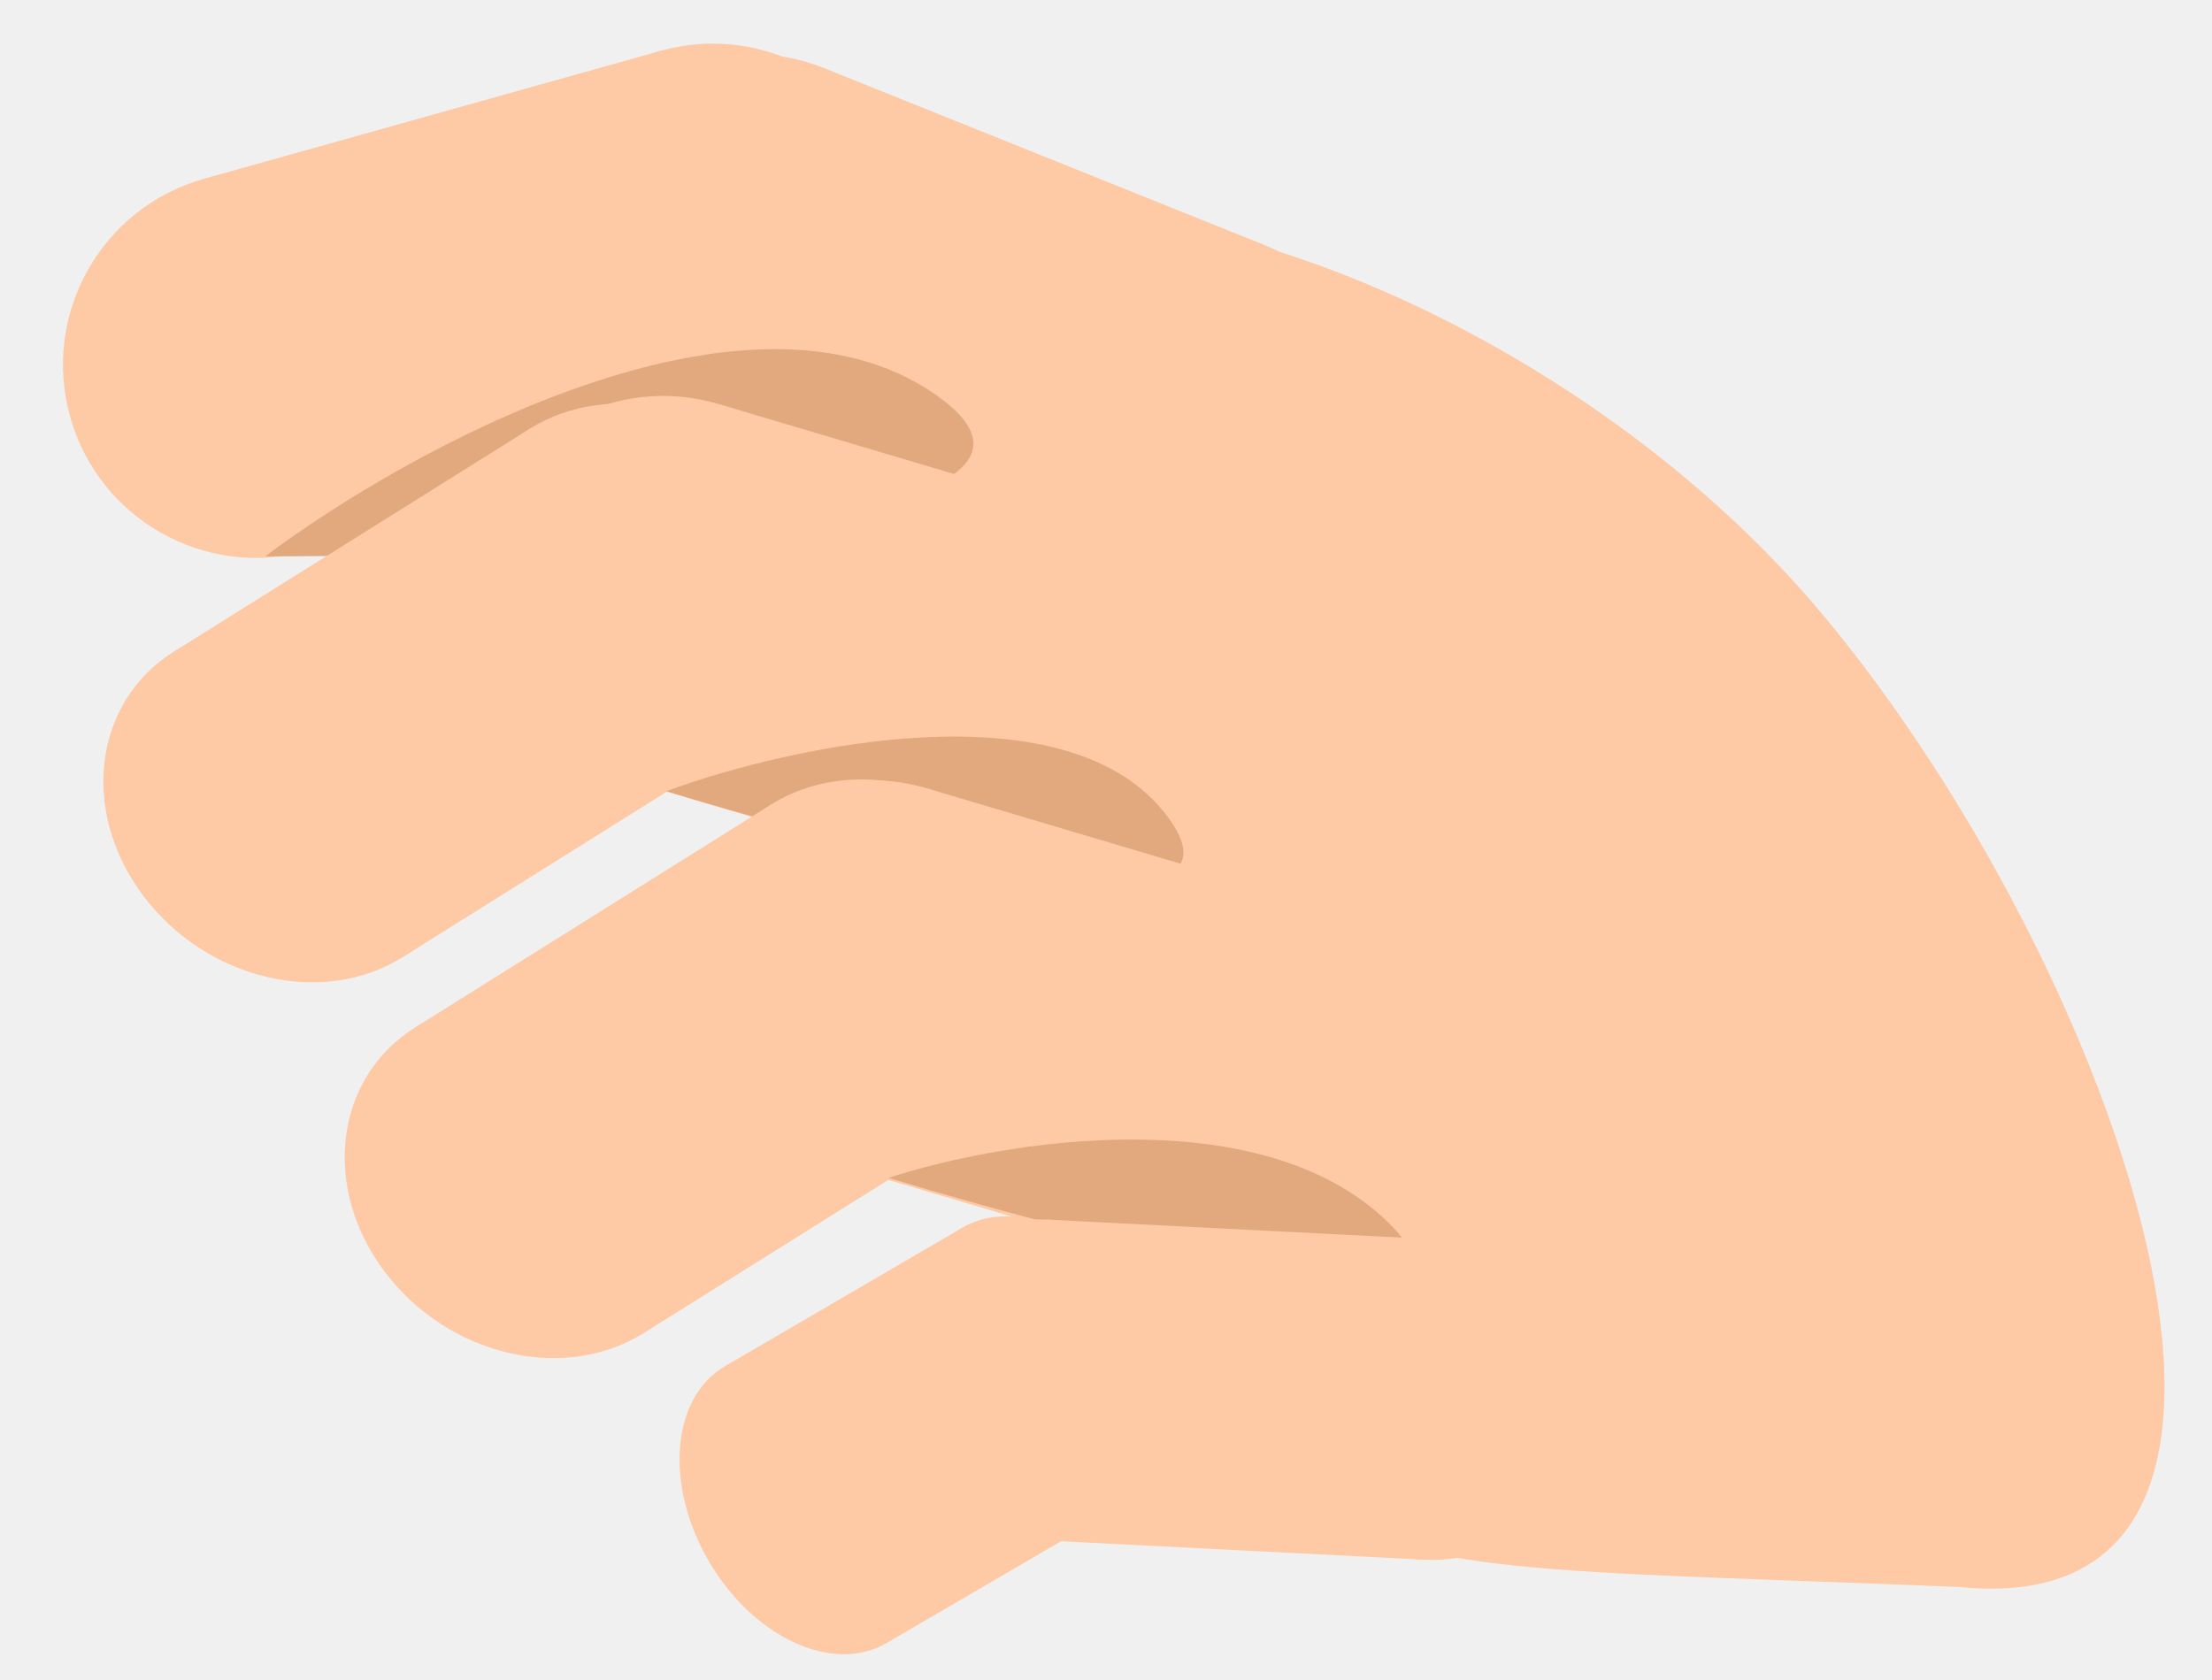
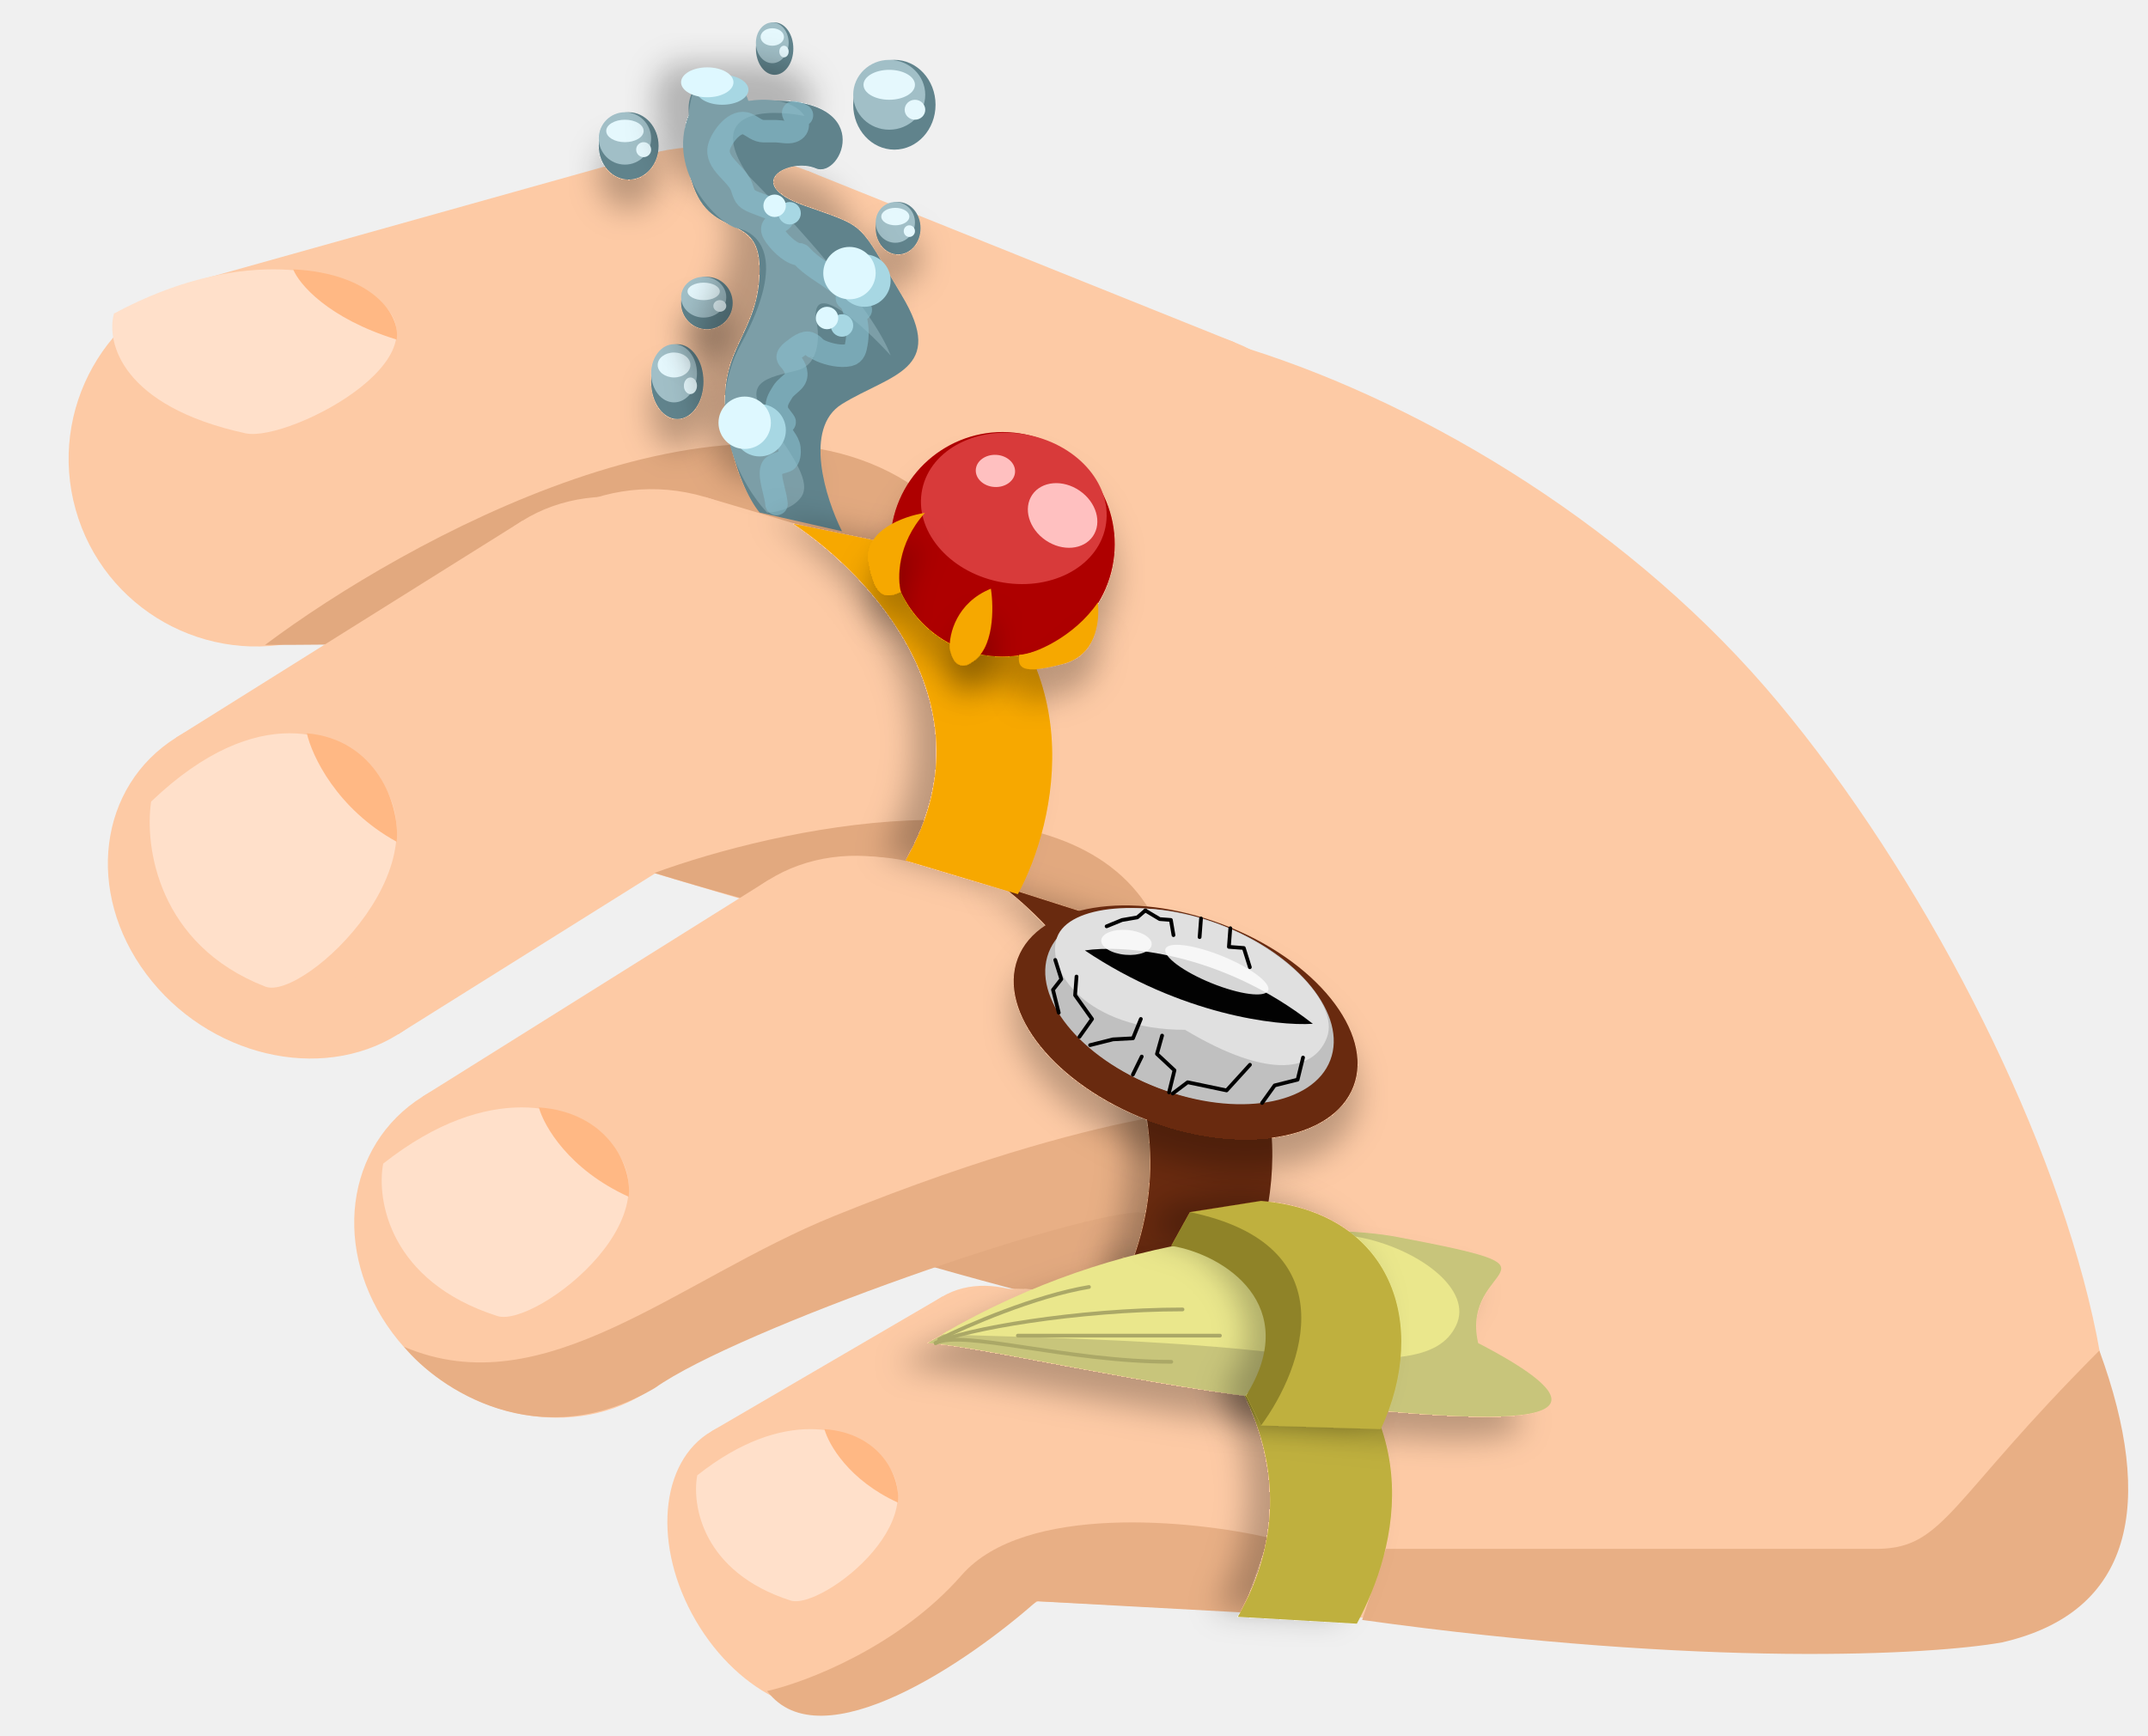
- <svg xmlns="http://www.w3.org/2000/svg" width="287" height="218" viewBox="0 0 287 218" fill="none">
-   <mask id="mask0_88_181" style="mask-type:alpha" maskUnits="userSpaceOnUse" x="0" y="0" width="287" height="218">
-     <rect width="287" height="218" fill="#D9D9D9" />
+ <svg xmlns="http://www.w3.org/2000/svg" width="287" height="232" viewBox="0 0 287 232" fill="none">
+   <mask id="mask0_181_195" style="mask-type:alpha" maskUnits="userSpaceOnUse" x="0" y="14" width="287" height="218">
+     <rect y="14" width="287" height="218" fill="white" />
  </mask>
-   <g mask="url(#mask0_88_181)">
-     <path d="M254.41 205.95C148.995 201.518 167.358 209.946 158.789 108.847C131.514 53.67 102.21 73.006 115.825 39.585C126.546 13.266 198.327 33.944 236.597 79.884C274.866 125.825 304.415 210.813 254.41 205.95Z" fill="#FDCAA5" />
-     <circle cx="97.535" cy="32.08" r="25.065" transform="rotate(21.8869 97.5346 32.0802)" fill="#FDCAA5" />
-     <circle cx="154.622" cy="55.014" r="25.065" transform="rotate(21.8869 154.622 55.0143)" fill="#FDCAA5" />
-     <rect x="106.878" y="8.822" width="61.522" height="50.129" transform="rotate(21.8869 106.878 8.82227)" fill="#FDCAA5" />
-     <circle cx="33.24" cy="47.331" r="25.065" transform="rotate(-15.6536 33.2398 47.3306)" fill="#FDCAA5" />
-     <circle cx="92.48" cy="30.731" r="25.065" transform="rotate(-15.6536 92.4803 30.7307)" fill="#FDCAA5" />
-     <rect x="26.477" y="23.196" width="61.522" height="50.129" transform="rotate(-15.6536 26.4769 23.1956)" fill="#FDCAA5" />
-     <path d="M34.417 72.189C53.197 58.101 96.874 34.177 121.344 51.182C145.814 68.188 73.588 72.272 34.417 72.189Z" fill="#E2A97F" />
-     <ellipse cx="22.214" cy="24.76" rx="22.214" ry="24.76" transform="matrix(0.847494 -0.530804 0.598687 0.800983 3.72473 96.3549)" fill="#FDCAA5" />
-     <ellipse cx="22.214" cy="24.76" rx="22.214" ry="24.76" transform="matrix(0.847494 -0.530804 0.598687 0.800983 49.9338 67.4132)" fill="#FDCAA5" />
-     <rect width="54.524" height="49.52" transform="matrix(0.847494 -0.530804 0.598687 0.800983 22.5507 84.5639)" fill="#FDCAA5" />
-     <circle cx="86.061" cy="76.447" r="25.065" transform="rotate(16.5505 86.0605 76.4465)" fill="#FDCAA5" />
-     <circle cx="145.034" cy="93.972" r="25.065" transform="rotate(16.5505 145.034 93.9717)" fill="#FDCAA5" />
-     <rect x="93.2" y="52.42" width="61.522" height="50.129" transform="rotate(16.5505 93.2003 52.4203)" fill="#FDCAA5" />
-     <path d="M86.442 102.669C102.865 96.638 138.878 88.871 151.549 106.051C164.22 123.231 113.424 110.955 86.442 102.669Z" fill="#E2A97F" />
-     <circle cx="113.125" cy="126.325" r="25.065" transform="rotate(16.5505 113.125 126.325)" fill="#FDCAA5" />
-     <circle cx="172.098" cy="143.85" r="25.065" transform="rotate(16.5505 172.098 143.85)" fill="#FDCAA5" />
-     <rect x="120.265" y="102.299" width="61.522" height="50.129" transform="rotate(16.5505 120.265 102.299)" fill="#FDCAA5" />
-     <ellipse cx="22.214" cy="24.76" rx="22.214" ry="24.76" transform="matrix(0.847494 -0.530804 0.598687 0.800983 35.0336 145.12)" fill="#FDCAA5" />
-     <ellipse cx="22.214" cy="24.76" rx="22.214" ry="24.76" transform="matrix(0.847494 -0.530804 0.598687 0.800983 81.2427 116.178)" fill="#FDCAA5" />
-     <rect width="54.524" height="49.52" transform="matrix(0.847494 -0.530804 0.598687 0.800983 53.8595 133.329)" fill="#FDCAA5" />
-     <path d="M115.279 152.848C129.973 148.043 163.504 142.465 180.077 158.59C196.651 174.716 143.784 161.481 115.279 152.848Z" fill="#E2A97F" />
-     <circle cx="134.82" cy="179.031" r="20.797" transform="rotate(2.91042 134.82 179.031)" fill="#FDCAA5" />
-     <circle cx="185.801" cy="181.623" r="20.797" transform="rotate(2.91042 185.801 181.623)" fill="#FDCAA5" />
-     <rect x="135.876" y="158.262" width="51.047" height="41.594" transform="rotate(2.91042 135.876 158.262)" fill="#FDCAA5" />
-     <ellipse cx="104.536" cy="195.256" rx="14.553" ry="20.797" transform="rotate(-30.2734 104.536 195.256)" fill="#FDCAA5" />
-     <ellipse cx="135.385" cy="177.248" rx="14.553" ry="20.797" transform="rotate(-30.2734 135.385 177.248)" fill="#FDCAA5" />
-     <rect x="94.052" y="177.295" width="35.721" height="41.594" transform="rotate(-30.2734 94.0518 177.295)" fill="#FDCAA5" />
-   </g>
+   <g mask="url(#mask0_181_195)">
+ </g>
+   <mask id="mask1_181_195" style="mask-type:alpha" maskUnits="userSpaceOnUse" x="6" y="0" width="281" height="232">
+     <rect x="6" width="281" height="232" fill="white" />
+   </mask>
+   <g mask="url(#mask1_181_195)">
+ </g>
+   <mask id="mask2_181_195" style="mask-type:alpha" maskUnits="userSpaceOnUse" x="8" y="0" width="279" height="232">
+     <rect x="8" width="279" height="232" fill="white" />
+   </mask>
+   <g mask="url(#mask2_181_195)">
+     <path d="M255.41 219.95C149.995 215.518 168.358 223.946 159.79 122.847C132.514 67.67 103.21 87.006 116.825 53.585C127.546 27.266 199.327 47.944 237.597 93.884C275.866 139.825 305.415 224.813 255.41 219.95Z" fill="#FDCAA5" />
+     <circle cx="98.534" cy="46.08" r="25.065" transform="rotate(21.8869 98.5344 46.0802)" fill="#FDCAA5" />
+     <circle cx="155.622" cy="69.014" r="25.065" transform="rotate(21.8869 155.622 69.0143)" fill="#FDCAA5" />
+     <rect x="107.878" y="22.822" width="61.522" height="50.129" transform="rotate(21.8869 107.878 22.8223)" fill="#FDCAA5" />
+     <circle cx="34.24" cy="61.331" r="25.065" transform="rotate(-15.6536 34.2397 61.3306)" fill="#FDCAA5" />
+     <circle cx="93.48" cy="44.731" r="25.065" transform="rotate(-15.6536 93.4802 44.7307)" fill="#FDCAA5" />
+     <rect x="27.477" y="37.196" width="61.522" height="50.129" transform="rotate(-15.6536 27.4768 37.1956)" fill="#FDCAA5" />
+     <path d="M35.417 86.189C54.197 72.101 97.874 48.177 122.344 65.183C146.813 82.188 74.588 86.272 35.417 86.189Z" fill="#E2A97F" />
+     <ellipse cx="22.214" cy="24.76" rx="22.214" ry="24.76" transform="matrix(0.847494 -0.530804 0.598687 0.800983 4.72461 110.355)" fill="#FDCAA5" />
+     <ellipse cx="22.214" cy="24.76" rx="22.214" ry="24.76" transform="matrix(0.847494 -0.530804 0.598687 0.800983 50.9336 81.4132)" fill="#FDCAA5" />
+     <rect width="54.524" height="49.52" transform="matrix(0.847494 -0.530804 0.598687 0.800983 23.5505 98.5639)" fill="#FDCAA5" />
+     <circle cx="87.06" cy="90.447" r="25.065" transform="rotate(16.5505 87.0603 90.4465)" fill="#FDCAA5" />
+     <circle cx="146.034" cy="107.972" r="25.065" transform="rotate(16.5505 146.034 107.972)" fill="#FDCAA5" />
+     <rect x="94.2" y="66.42" width="61.522" height="50.129" transform="rotate(16.5505 94.2002 66.4203)" fill="#FDCAA5" />
+     <path d="M87.442 116.669C103.865 110.638 139.878 102.872 152.549 120.051C165.22 137.231 114.424 124.955 87.442 116.669Z" fill="#E2A97F" />
+     <circle cx="115.73" cy="139.553" r="25.065" transform="rotate(16.5505 115.73 139.553)" fill="#FDCAA5" />
+     <circle cx="174.703" cy="157.079" r="25.065" transform="rotate(16.5505 174.703 157.079)" fill="#FDCAA5" />
+     <rect x="122.87" y="115.527" width="61.522" height="50.129" transform="rotate(16.5505 122.87 115.527)" fill="#FDCAA5" />
+     <ellipse cx="22.214" cy="24.76" rx="22.214" ry="24.76" transform="matrix(0.847494 -0.530804 0.598687 0.800983 37.6387 158.348)" fill="#FDCAA5" />
+     <ellipse cx="22.214" cy="24.76" rx="22.214" ry="24.76" transform="matrix(0.847494 -0.530804 0.598687 0.800983 83.8479 129.406)" fill="#FDCAA5" />
+     <rect width="54.524" height="49.52" transform="matrix(0.847494 -0.530804 0.598687 0.800983 56.4646 146.557)" fill="#FDCAA5" />
+     <path d="M116.279 166.848C130.973 162.043 164.503 156.465 181.077 172.59C197.651 188.716 144.784 175.481 116.279 166.848Z" fill="#E2A97F" />
+     <circle cx="135.82" cy="193.031" r="20.797" transform="rotate(2.91042 135.82 193.031)" fill="#FDCAA5" />
+     <circle cx="186.801" cy="195.623" r="20.797" transform="rotate(2.91042 186.801 195.623)" fill="#FDCAA5" />
+     <rect x="136.876" y="172.261" width="51.047" height="41.594" transform="rotate(2.91042 136.876 172.261)" fill="#FDCAA5" />
+     <ellipse cx="105.536" cy="209.256" rx="14.553" ry="20.797" transform="rotate(-30.2734 105.536 209.256)" fill="#FDCAA5" />
+     <ellipse cx="136.385" cy="191.248" rx="14.553" ry="20.797" transform="rotate(-30.2734 136.385 191.248)" fill="#FDCAA5" />
+     <rect x="95.052" y="191.295" width="35.721" height="41.594" transform="rotate(-30.2734 95.0518 191.295)" fill="#FDCAA5" />
+   </g>
+   <path d="M35.451 131.858C21.068 126.267 19.288 113.041 20.196 107.127C34.579 93.363 45.439 98.166 49.071 102.288C61.602 114.116 40.606 133.863 35.451 131.858Z" fill="#FFE0CA" />
+   <path d="M41 98C41.667 101 45 108.1 53 112.5C53.5 107.5 50.2 98.8 41 98Z" fill="#FFB884" />
+   <path d="M32.789 57.908C16.23 54.29 14.181 45.732 15.226 41.905C31.785 32.999 44.288 36.107 48.469 38.774C62.896 46.428 38.724 59.205 32.789 57.908Z" fill="#FFE0CA" />
+   <path d="M39.177 36C39.945 37.941 43.782 42.535 52.993 45.382C53.568 42.147 49.769 36.518 39.177 36Z" fill="#FFB884" />
+   <path d="M66.451 175.883C52.068 171.279 50.288 160.386 51.196 155.516C65.579 144.181 76.439 148.137 80.071 151.531C92.602 161.272 71.606 177.534 66.451 175.883Z" fill="#FFE0CA" />
+   <path d="M72 148C72.667 150.471 76 156.318 84 159.941C84.5 155.824 81.2 148.659 72 148Z" fill="#FFB884" />
+   <path d="M105.623 213.904C93.873 210.122 92.419 201.175 93.16 197.174C104.911 187.863 113.783 191.112 116.75 193.901C126.988 201.902 109.835 215.26 105.623 213.904Z" fill="#FFE0CA" />
+   <path d="M110.156 191C110.701 193.029 113.424 197.832 119.96 200.809C120.369 197.426 117.673 191.541 110.156 191Z" fill="#FFB884" />
+   <path d="M128.5 210.5C120.1 220.1 107.667 224.833 102.5 226C109.7 235.6 129.5 222 138.5 214L166 215.5L169.5 205.5C159.333 203.167 136.9 200.9 128.5 210.5Z" fill="#E8AF85" />
+   <path d="M251 207H185.17L182 216.5C228 222.9 258.167 221.167 267.5 219.5C285 215.5 288 201 280.5 180.5C260.5 200.5 259.833 206.833 251 207Z" fill="#E8AF85" />
+   <path d="M111.5 162.5C132.5 154 146.167 150.833 153 149.5C154.5 153.5 153.833 160.5 153 162C144.6 161.6 98.5 177.667 87.5 185.5C71.9 194.7 58.5 185.5 54 180C72.8 188 90.5 171 111.5 162.5Z" fill="#E8AF85" />
+   <g filter="url(#filter0_d_181_195)">
+     <path d="M149.39 172.962C161.847 148.172 144.38 126.446 134 118.5L154.241 124.959C175.832 141.168 170.657 162.677 165.294 174L149.39 172.962Z" fill="#692A0F" />
+   </g>
+   <g filter="url(#filter1_d_181_195)">
+     <ellipse cx="158.414" cy="136.636" rx="24" ry="14" transform="rotate(20.8837 158.414 136.636)" fill="#692A0F" />
+   </g>
+   <ellipse cx="158.8" cy="134.432" rx="19.997" ry="11.665" transform="rotate(20.8837 158.8 134.432)" fill="#C0C0C0" />
+   <ellipse cx="159.063" cy="134.553" rx="19.997" ry="11.665" transform="rotate(20.8837 159.063 134.553)" fill="#C0C0C0" />
+   <path d="M177.322 138.574C175.739 143.003 169.849 144.525 158.338 137.633C145.3 137.645 139.641 129.729 141.224 125.3C142.807 120.871 153.07 120.057 162.429 123.402C171.787 126.747 178.905 134.145 177.322 138.574Z" fill="#E0E0E0" />
+   <path d="M144.953 127.021C149.95 126.254 163.037 127.141 175.415 136.828C170.602 137.143 157.771 135.623 144.953 127.021Z" fill="#020202" />
+   <path d="M156.198 145.995L156.924 143.041L154.583 140.857L155.271 138.403" stroke="black" stroke-width="0.5" stroke-linecap="round" stroke-linejoin="round" />
+   <path d="M144.227 138.566L145.912 136.187L143.647 133.006L143.836 130.513" stroke="black" stroke-width="0.5" stroke-linecap="round" stroke-linejoin="round" />
+   <path d="M151.364 143.621L152.551 141.204" stroke="black" stroke-width="0.5" stroke-linecap="round" stroke-linejoin="round" />
+   <path d="M160.283 125.245L160.472 122.752" stroke="black" stroke-width="0.5" stroke-linecap="round" stroke-linejoin="round" />
+   <path d="M141.463 135.347L140.693 132.28L141.804 130.86L140.996 128.292" stroke="black" stroke-width="0.5" stroke-linecap="round" stroke-linejoin="round" />
+   <path d="M156.793 124.979L156.446 122.947L154.95 122.833L153.032 121.685" stroke="black" stroke-width="0.5" stroke-linecap="round" stroke-linejoin="round" />
+   <path d="M147.857 123.799L149.927 122.953L151.959 122.606L153.032 121.685" stroke="black" stroke-width="0.5" stroke-linecap="round" stroke-linejoin="round" />
+   <path d="M167.009 142.303L163.888 145.731L158.686 144.64L156.688 146.144" stroke="black" stroke-width="0.5" stroke-linecap="round" stroke-linejoin="round" />
+   <path d="M174.103 141.338L173.377 144.292L170.31 145.061L168.627 147.409" stroke="black" stroke-width="0.5" stroke-linecap="round" stroke-linejoin="round" />
+   <path d="M164.385 124.052L164.195 126.545L166.19 126.696L166.997 129.265" stroke="black" stroke-width="0.5" stroke-linecap="round" stroke-linejoin="round" />
+   <path d="M152.431 136.181L151.38 138.764L148.714 138.907L145.647 139.677" stroke="black" stroke-width="0.5" stroke-linecap="round" stroke-linejoin="round" />
+   <ellipse cx="150.511" cy="125.948" rx="3.38" ry="1.662" transform="rotate(4.9493 150.511 125.948)" fill="#FBFBFB" fill-opacity="0.85" />
+   <ellipse cx="162.588" cy="129.587" rx="7.402" ry="1.943" transform="rotate(22.119 162.588 129.587)" fill="#FBFBFB" fill-opacity="0.85" />
+   <g filter="url(#filter2_d_181_195)">
+     <path d="M165.39 216.084C177.847 194.197 160.38 175.015 150 168L170.241 173.703C191.832 188.014 186.657 207.003 181.294 217L165.39 216.084Z" fill="#BFB03E" />
+   </g>
+   <g filter="url(#filter3_d_181_195)">
+     <path d="M186.667 165.313C211.5 170 195 168.5 197.5 179.495C223.5 193 191.657 189.371 172.245 187.269C152.833 185.166 130.77 179.868 123.946 179.495C151.823 163.258 177.32 163.549 186.667 165.313Z" fill="#C8C57B" />
+   </g>
+   <path d="M182.163 165.459C189.8 167.134 196.813 172.413 194.558 177.137C192.302 181.861 185.745 182.439 168.836 180.607C151.927 178.775 131.812 178.636 125.868 178.311C150.151 164.168 174.069 163.683 182.163 165.459Z" fill="#EAE78C" />
+   <g filter="url(#filter4_d_181_195)">
+     <path d="M166.5 186.5C175 178 164.5 165.22 156.5 166.5L159 162L168.5 160.5C186 162 191 177 184.5 191L168.5 190.5L166.5 186.5Z" fill="#BFB03E" />
+   </g>
+   <path d="M159 162C180.2 166.4 174.167 182.833 168.5 190.5L166.5 186.5C174 174.5 163.667 167.667 156.5 166.5L159 162Z" fill="#8F8328" />
+   <path d="M125.5 179C129.167 177.167 138.3 173.2 145.5 172" stroke="#ABA867" stroke-width="0.5" stroke-linecap="round" />
+   <path d="M125 179.5C128.667 177.667 144 175 158 175" stroke="#ABA867" stroke-width="0.5" stroke-linecap="round" />
+   <path d="M125 179.5C128.667 177.667 142.5 182 156.5 182" stroke="#ABA867" stroke-width="0.5" stroke-linecap="round" />
+   <path d="M136 178.5C145 178.5 149 178.5 163 178.5" stroke="#ABA867" stroke-width="0.5" stroke-linecap="round" />
+   <g filter="url(#filter5_d_181_195)">
+     <ellipse cx="84" cy="19.5" rx="4" ry="4.5" fill="#60838C" />
+     <circle cx="83.5" cy="18.5" r="3.5" fill="#A1BFC7" />
+     <ellipse cx="83.5" cy="17.5" rx="2.5" ry="1.5" fill="#E5F8FD" />
+     <circle cx="86" cy="20" r="1" fill="#E5F8FD" />
+   </g>
+   <ellipse cx="119.5" cy="14" rx="5.5" ry="6" fill="#60838C" />
+   <ellipse cx="118.812" cy="12.667" rx="4.812" ry="4.667" fill="#A1BFC7" />
+   <ellipse cx="118.812" cy="11.333" rx="3.438" ry="2" fill="#E5F8FD" />
+   <ellipse cx="122.25" cy="14.667" rx="1.375" ry="1.333" fill="#E5F8FD" />
+   <g filter="url(#filter6_d_181_195)">
+     <ellipse cx="90.5" cy="51" rx="3.5" ry="5" fill="#60838C" />
+     <ellipse cx="90.062" cy="49.889" rx="3.062" ry="3.889" fill="#A1BFC7" />
+     <ellipse cx="90.062" cy="48.778" rx="2.188" ry="1.667" fill="#E5F8FD" />
+     <ellipse cx="92.25" cy="51.556" rx="0.875" ry="1.111" fill="#E5F8FD" />
+   </g>
+   <g filter="url(#filter7_d_181_195)">
+     <ellipse cx="94.45" cy="40.5" rx="3.45" ry="3.5" fill="#60838C" />
+     <ellipse cx="94.019" cy="39.722" rx="3.019" ry="2.722" fill="#A1BFC7" />
+     <ellipse cx="94.019" cy="38.944" rx="2.156" ry="1.167" fill="#E5F8FD" />
+     <ellipse cx="96.175" cy="40.889" rx="0.863" ry="0.778" fill="#E5F8FD" />
+   </g>
+   <ellipse cx="103.5" cy="6.5" rx="2.5" ry="3.5" fill="#60838C" />
+   <ellipse cx="103.188" cy="5.722" rx="2.188" ry="2.722" fill="#A1BFC7" />
+   <ellipse cx="103.188" cy="4.944" rx="1.562" ry="1.167" fill="#E5F8FD" />
+   <ellipse cx="104.75" cy="6.889" rx="0.625" ry="0.778" fill="#E5F8FD" />
+   <g filter="url(#filter8_d_181_195)">
+     <ellipse cx="120" cy="30.5" rx="3" ry="3.5" fill="#60838C" />
+     <ellipse cx="119.625" cy="29.722" rx="2.625" ry="2.722" fill="#A1BFC7" />
+     <ellipse cx="119.625" cy="28.944" rx="1.875" ry="1.167" fill="#E5F8FD" />
+     <ellipse cx="121.5" cy="30.889" rx="0.75" ry="0.778" fill="#E5F8FD" />
+   </g>
+   <g filter="url(#filter9_d_181_195)">
+     <path d="M92 22.5C90 12 94.5 13.5 101.5 13.5C117.5 12.5 112.5 24 109 22.5C105.5 21 99 24.5 107.5 27.5C116 30.5 114.5 29.5 120.5 39.5C126.5 49.5 119 50 112.5 54C107.3 57.2 110.333 66.667 112.5 71L101.5 68.5C100.333 67.167 97.8 62.7 97 55.5C96 46.5 101.5 44.5 101.5 36C101.5 27.5 94 33 92 22.5Z" fill="#60838C" />
+   </g>
+   <ellipse cx="96" cy="14.5" rx="4" ry="4.5" fill="#60838C" />
+   <path d="M99 46C93.8 55.6 99.166 65 102.5 68.5C103.5 68.5 105.8 68.1 107 66.5C108.5 64.5 106 61 102.5 56C99 51 102.5 50.5 106.5 49.5C109.7 48.7 109.5 44.5 109 42.5C108.6 37.3 115.5 43.667 119 47.5C116.6 41.1 105.333 28.833 100 23.5C94 14.7 102.5 14.5 107.5 15.5C105.9 13.1 101.833 13.167 100 13.5C99.2 11.1 97.333 10.167 96.5 10C93.3 8.4 92.167 13 92 15.5C89 23 96 30 98.5 30.5C101 31 105.5 34 99 46Z" fill="#7C9EA7" />
+   <path d="M103.752 67.362C103.696 66.683 103.491 65.976 103.342 65.311C103.186 64.616 102.642 62.736 103.385 62.225C103.825 61.923 104.473 61.813 104.972 61.632C105.513 61.435 105.543 60.407 105.479 59.916C105.344 58.871 104.403 58.212 104.141 57.218C103.955 56.512 104.085 56.332 104.837 56.43C104.96 56.446 104.001 55.352 103.909 55.076C103.541 53.972 104.007 53.306 104.562 52.394C104.939 51.773 105.575 51.414 106.062 50.872C106.75 50.106 106.259 49.114 105.733 48.412C105.603 48.239 105.165 47.853 105.252 47.603C105.366 47.278 105.71 47.004 105.97 46.809C106.466 46.44 107.558 45.492 108.242 45.898C108.461 46.028 108.621 46.094 108.803 46.286C108.831 46.316 108.897 46.43 108.894 46.426C108.856 46.369 108.63 46.4 108.63 46.34C108.63 46.297 108.716 46.352 108.754 46.372C109.073 46.543 109.365 46.755 109.698 46.901C110.743 47.36 112.32 47.715 113.454 47.462C114.203 47.295 114.314 46.592 114.431 45.946C114.623 44.874 114.609 43.853 114.382 42.784C114.204 41.947 114.033 40.478 113.281 39.935C112.991 39.725 113.288 39.982 113.378 40.059C113.749 40.376 114.265 40.547 114.609 40.869C114.754 41.004 114.813 41.213 114.954 41.354C115.219 41.619 114.586 40.7 114.371 40.394C113.565 39.243 112.617 38.316 111.479 37.491C110.047 36.452 108.381 35.564 107.173 34.248C106.812 33.855 107.017 34.057 106.634 33.984C105.437 33.755 103.975 32.232 103.38 31.237C102.521 29.801 104.7 29.916 104.724 28.869C104.729 28.619 104.351 28.485 104.179 28.394C103.303 27.927 102.349 27.651 101.432 27.282C100.873 27.057 99.936 26.788 99.587 26.235C99.344 25.85 99.234 25.397 99.085 24.973C98.457 23.183 95.479 21.782 96.079 19.62C96.442 18.314 98.262 15.819 99.883 16.588C100.631 16.942 101.199 17.537 102.063 17.537C102.608 17.537 103.153 17.534 103.698 17.537C104.327 17.541 105.285 17.79 105.889 17.57C106.998 17.165 106.589 16.093 106.105 15.384C105.572 14.604 106.833 15.224 107.152 15.401" stroke="#89BFCD" stroke-opacity="0.63" stroke-width="3" stroke-linecap="round" />
+   <circle cx="115.5" cy="37.5" r="3.5" fill="#A7D7E3" />
+   <circle cx="113.5" cy="36.5" r="3.5" fill="#DEF8FF" />
+   <ellipse cx="96.5" cy="12" rx="3.5" ry="2" fill="#A7D7E3" />
+   <ellipse cx="94.5" cy="11" rx="3.5" ry="2" fill="#DEF8FF" />
+   <circle cx="101.5" cy="57.5" r="3.5" fill="#A7D7E3" />
+   <circle cx="99.5" cy="56.5" r="3.5" fill="#DEF8FF" />
+   <circle cx="112.5" cy="43.5" r="1.5" fill="#A7D7E3" />
+   <circle cx="110.5" cy="42.5" r="1.5" fill="#DEF8FF" />
+   <circle cx="105.5" cy="28.5" r="1.5" fill="#A7D7E3" />
+   <circle cx="103.5" cy="27.5" r="1.5" fill="#DEF8FF" />
+   <g filter="url(#filter10_d_181_195)">
+     <path d="M121 115C133 94.2 116 76.667 106 70L125.5 74C146.3 87.6 141.167 110 136 119.5L121 115Z" fill="#F7A800" />
+   </g>
+   <g filter="url(#filter11_d_181_195)">
+     <circle cx="133.949" cy="72.74" r="15" transform="rotate(11.7472 133.949 72.7397)" fill="#AE0000" />
+   </g>
+   <ellipse cx="135.456" cy="67.946" rx="12.5" ry="10" transform="rotate(11.7472 135.456 67.9463)" fill="#D83A3A" />
+   <ellipse cx="141.977" cy="68.89" rx="4.909" ry="4.016" transform="rotate(34.3855 141.977 68.8901)" fill="#FFC0C0" />
+   <ellipse cx="133.001" cy="62.938" rx="2.628" ry="2.15" transform="rotate(3.37817 133.001 62.938)" fill="#FFC0C0" />
+   <g filter="url(#filter12_d_181_195)">
+     <path d="M123.586 68.542C119.867 72.671 119.891 77.307 120.367 79.108L120.367 79.108C118.695 79.782 117.023 80.455 116.083 75.153C115.331 70.911 120.772 68.978 123.586 68.542Z" fill="#F6A800" />
+   </g>
+   <g filter="url(#filter13_d_181_195)">
+     <path d="M146.695 80.497C143.589 85.105 138.04 87.529 136.177 87.503C135.929 89.288 136.546 90.181 142.051 88.724C146.375 87.581 146.953 83.334 146.695 80.497Z" fill="#F6A800" />
+   </g>
+   <g filter="url(#filter14_d_181_195)">
+     <path d="M132.395 78.677C127.783 80.546 126.807 84.765 126.895 86.64C127.459 89.539 129.07 89.097 129.806 88.514C132.838 86.808 132.795 81.245 132.395 78.677Z" fill="#F6A800" />
+   </g>
+   <defs>
+     <filter id="filter0_d_181_195" x="127" y="113.5" width="44" height="63.5" filterUnits="userSpaceOnUse" color-interpolation-filters="sRGB">
+       <feFlood flood-opacity="0" result="BackgroundImageFix" />
+       <feColorMatrix in="SourceAlpha" type="matrix" values="0 0 0 0 0 0 0 0 0 0 0 0 0 0 0 0 0 0 127 0" result="hardAlpha" />
+       <feOffset dx="-3" dy="-1" />
+       <feGaussianBlur stdDeviation="2" />
+       <feComposite in2="hardAlpha" operator="out" />
+       <feColorMatrix type="matrix" values="0 0 0 0 0 0 0 0 0 0 0 0 0 0 0 0 0 0 0.25 0" />
+       <feBlend mode="normal" in2="BackgroundImageFix" result="effect1_dropShadow_181_195" />
+       <feBlend mode="normal" in="SourceGraphic" in2="effect1_dropShadow_181_195" result="shape" />
+     </filter>
+     <filter id="filter1_d_181_195" x="131.437" y="121.004" width="53.954" height="39.263" filterUnits="userSpaceOnUse" color-interpolation-filters="sRGB">
+       <feFlood flood-opacity="0" result="BackgroundImageFix" />
+       <feColorMatrix in="SourceAlpha" type="matrix" values="0 0 0 0 0 0 0 0 0 0 0 0 0 0 0 0 0 0 127 0" result="hardAlpha" />
+       <feOffset dy="4" />
+       <feGaussianBlur stdDeviation="2" />
+       <feComposite in2="hardAlpha" operator="out" />
+       <feColorMatrix type="matrix" values="0 0 0 0 0 0 0 0 0 0 0 0 0 0 0 0 0 0 0.25 0" />
+       <feBlend mode="normal" in2="BackgroundImageFix" result="effect1_dropShadow_181_195" />
+       <feBlend mode="normal" in="SourceGraphic" in2="effect1_dropShadow_181_195" result="shape" />
+     </filter>
+     <filter id="filter2_d_181_195" x="143" y="163" width="44" height="57" filterUnits="userSpaceOnUse" color-interpolation-filters="sRGB">
+       <feFlood flood-opacity="0" result="BackgroundImageFix" />
+       <feColorMatrix in="SourceAlpha" type="matrix" values="0 0 0 0 0 0 0 0 0 0 0 0 0 0 0 0 0 0 127 0" result="hardAlpha" />
+       <feOffset dx="-3" dy="-1" />
+       <feGaussianBlur stdDeviation="2" />
+       <feComposite in2="hardAlpha" operator="out" />
+       <feColorMatrix type="matrix" values="0 0 0 0 0 0 0 0 0 0 0 0 0 0 0 0 0 0 0.25 0" />
+       <feBlend mode="normal" in2="BackgroundImageFix" result="effect1_dropShadow_181_195" />
+       <feBlend mode="normal" in="SourceGraphic" in2="effect1_dropShadow_181_195" result="shape" />
+     </filter>
+     <filter id="filter3_d_181_195" x="115.946" y="163.501" width="91.347" height="32.843" filterUnits="userSpaceOnUse" color-interpolation-filters="sRGB">
+       <feFlood flood-opacity="0" result="BackgroundImageFix" />
+       <feColorMatrix in="SourceAlpha" type="matrix" values="0 0 0 0 0 0 0 0 0 0 0 0 0 0 0 0 0 0 127 0" result="hardAlpha" />
+       <feOffset dx="-4" dy="3" />
+       <feGaussianBlur stdDeviation="2" />
+       <feComposite in2="hardAlpha" operator="out" />
+       <feColorMatrix type="matrix" values="0 0 0 0 0 0 0 0 0 0 0 0 0 0 0 0 0 0 0.25 0" />
+       <feBlend mode="normal" in2="BackgroundImageFix" result="effect1_dropShadow_181_195" />
+       <feBlend mode="normal" in="SourceGraphic" in2="effect1_dropShadow_181_195" result="shape" />
+     </filter>
+     <filter id="filter4_d_181_195" x="149.5" y="155.5" width="38.733" height="38.5" filterUnits="userSpaceOnUse" color-interpolation-filters="sRGB">
+       <feFlood flood-opacity="0" result="BackgroundImageFix" />
+       <feColorMatrix in="SourceAlpha" type="matrix" values="0 0 0 0 0 0 0 0 0 0 0 0 0 0 0 0 0 0 127 0" result="hardAlpha" />
+       <feOffset dx="-3" dy="-1" />
+       <feGaussianBlur stdDeviation="2" />
+       <feComposite in2="hardAlpha" operator="out" />
+       <feColorMatrix type="matrix" values="0 0 0 0 0 0 0 0 0 0 0 0 0 0 0 0 0 0 0.25 0" />
+       <feBlend mode="normal" in2="BackgroundImageFix" result="effect1_dropShadow_181_195" />
+       <feBlend mode="normal" in="SourceGraphic" in2="effect1_dropShadow_181_195" result="shape" />
+     </filter>
+     <filter id="filter5_d_181_195" x="76" y="15" width="16" height="17" filterUnits="userSpaceOnUse" color-interpolation-filters="sRGB">
+       <feFlood flood-opacity="0" result="BackgroundImageFix" />
+       <feColorMatrix in="SourceAlpha" type="matrix" values="0 0 0 0 0 0 0 0 0 0 0 0 0 0 0 0 0 0 127 0" result="hardAlpha" />
+       <feOffset dy="4" />
+       <feGaussianBlur stdDeviation="2" />
+       <feComposite in2="hardAlpha" operator="out" />
+       <feColorMatrix type="matrix" values="0 0 0 0 0 0 0 0 0 0 0 0 0 0 0 0 0 0 0.25 0" />
+       <feBlend mode="normal" in2="BackgroundImageFix" result="effect1_dropShadow_181_195" />
+       <feBlend mode="normal" in="SourceGraphic" in2="effect1_dropShadow_181_195" result="shape" />
+     </filter>
+     <filter id="filter6_d_181_195" x="83" y="46" width="15" height="18" filterUnits="userSpaceOnUse" color-interpolation-filters="sRGB">
+       <feFlood flood-opacity="0" result="BackgroundImageFix" />
+       <feColorMatrix in="SourceAlpha" type="matrix" values="0 0 0 0 0 0 0 0 0 0 0 0 0 0 0 0 0 0 127 0" result="hardAlpha" />
+       <feOffset dy="4" />
+       <feGaussianBlur stdDeviation="2" />
+       <feComposite in2="hardAlpha" operator="out" />
+       <feColorMatrix type="matrix" values="0 0 0 0 0 0 0 0 0 0 0 0 0 0 0 0 0 0 0.25 0" />
+       <feBlend mode="normal" in2="BackgroundImageFix" result="effect1_dropShadow_181_195" />
+       <feBlend mode="normal" in="SourceGraphic" in2="effect1_dropShadow_181_195" result="shape" />
+     </filter>
+     <filter id="filter7_d_181_195" x="87" y="37" width="14.9" height="15" filterUnits="userSpaceOnUse" color-interpolation-filters="sRGB">
+       <feFlood flood-opacity="0" result="BackgroundImageFix" />
+       <feColorMatrix in="SourceAlpha" type="matrix" values="0 0 0 0 0 0 0 0 0 0 0 0 0 0 0 0 0 0 127 0" result="hardAlpha" />
+       <feOffset dy="4" />
+       <feGaussianBlur stdDeviation="2" />
+       <feComposite in2="hardAlpha" operator="out" />
+       <feColorMatrix type="matrix" values="0 0 0 0 0 0 0 0 0 0 0 0 0 0 0 0 0 0 0.25 0" />
+       <feBlend mode="normal" in2="BackgroundImageFix" result="effect1_dropShadow_181_195" />
+       <feBlend mode="normal" in="SourceGraphic" in2="effect1_dropShadow_181_195" result="shape" />
+     </filter>
+     <filter id="filter8_d_181_195" x="113" y="27" width="14" height="15" filterUnits="userSpaceOnUse" color-interpolation-filters="sRGB">
+       <feFlood flood-opacity="0" result="BackgroundImageFix" />
+       <feColorMatrix in="SourceAlpha" type="matrix" values="0 0 0 0 0 0 0 0 0 0 0 0 0 0 0 0 0 0 127 0" result="hardAlpha" />
+       <feOffset dy="4" />
+       <feGaussianBlur stdDeviation="2" />
+       <feComposite in2="hardAlpha" operator="out" />
+       <feColorMatrix type="matrix" values="0 0 0 0 0 0 0 0 0 0 0 0 0 0 0 0 0 0 0.25 0" />
+       <feBlend mode="normal" in2="BackgroundImageFix" result="effect1_dropShadow_181_195" />
+       <feBlend mode="normal" in="SourceGraphic" in2="effect1_dropShadow_181_195" result="shape" />
+     </filter>
+     <filter id="filter9_d_181_195" x="83.523" y="4.426" width="39.175" height="66.574" filterUnits="userSpaceOnUse" color-interpolation-filters="sRGB">
+       <feFlood flood-opacity="0" result="BackgroundImageFix" />
+       <feColorMatrix in="SourceAlpha" type="matrix" values="0 0 0 0 0 0 0 0 0 0 0 0 0 0 0 0 0 0 127 0" result="hardAlpha" />
+       <feOffset dx="-4" dy="-5" />
+       <feGaussianBlur stdDeviation="2" />
+       <feComposite in2="hardAlpha" operator="out" />
+       <feColorMatrix type="matrix" values="0 0 0 0 0 0 0 0 0 0 0 0 0 0 0 0 0 0 0.25 0" />
+       <feBlend mode="normal" in2="BackgroundImageFix" result="effect1_dropShadow_181_195" />
+       <feBlend mode="normal" in="SourceGraphic" in2="effect1_dropShadow_181_195" result="shape" />
+     </filter>
+     <filter id="filter10_d_181_195" x="99" y="65" width="42.596" height="57.5" filterUnits="userSpaceOnUse" color-interpolation-filters="sRGB">
+       <feFlood flood-opacity="0" result="BackgroundImageFix" />
+       <feColorMatrix in="SourceAlpha" type="matrix" values="0 0 0 0 0 0 0 0 0 0 0 0 0 0 0 0 0 0 127 0" result="hardAlpha" />
+       <feOffset dx="-3" dy="-1" />
+       <feGaussianBlur stdDeviation="2" />
+       <feComposite in2="hardAlpha" operator="out" />
+       <feColorMatrix type="matrix" values="0 0 0 0 0 0 0 0 0 0 0 0 0 0 0 0 0 0 0.25 0" />
+       <feBlend mode="normal" in2="BackgroundImageFix" result="effect1_dropShadow_181_195" />
+       <feBlend mode="normal" in="SourceGraphic" in2="effect1_dropShadow_181_195" result="shape" />
+     </filter>
+     <filter id="filter11_d_181_195" x="114.946" y="57.737" width="38.006" height="38.006" filterUnits="userSpaceOnUse" color-interpolation-filters="sRGB">
+       <feFlood flood-opacity="0" result="BackgroundImageFix" />
+       <feColorMatrix in="SourceAlpha" type="matrix" values="0 0 0 0 0 0 0 0 0 0 0 0 0 0 0 0 0 0 127 0" result="hardAlpha" />
+       <feOffset dy="4" />
+       <feGaussianBlur stdDeviation="2" />
+       <feComposite in2="hardAlpha" operator="out" />
+       <feColorMatrix type="matrix" values="0 0 0 0 0 0 0 0 0 0 0 0 0 0 0 0 0 0 0.25 0" />
+       <feBlend mode="normal" in2="BackgroundImageFix" result="effect1_dropShadow_181_195" />
+       <feBlend mode="normal" in="SourceGraphic" in2="effect1_dropShadow_181_195" result="shape" />
+     </filter>
+     <filter id="filter12_d_181_195" x="112.012" y="68.542" width="15.574" height="19.018" filterUnits="userSpaceOnUse" color-interpolation-filters="sRGB">
+       <feFlood flood-opacity="0" result="BackgroundImageFix" />
+       <feColorMatrix in="SourceAlpha" type="matrix" values="0 0 0 0 0 0 0 0 0 0 0 0 0 0 0 0 0 0 127 0" result="hardAlpha" />
+       <feOffset dy="4" />
+       <feGaussianBlur stdDeviation="2" />
+       <feComposite in2="hardAlpha" operator="out" />
+       <feColorMatrix type="matrix" values="0 0 0 0 0 0 0 0 0 0 0 0 0 0 0 0 0 0 0.25 0" />
+       <feBlend mode="normal" in2="BackgroundImageFix" result="effect1_dropShadow_181_195" />
+       <feBlend mode="normal" in="SourceGraphic" in2="effect1_dropShadow_181_195" result="shape" />
+     </filter>
+     <filter id="filter13_d_181_195" x="132.132" y="80.497" width="18.615" height="16.956" filterUnits="userSpaceOnUse" color-interpolation-filters="sRGB">
+       <feFlood flood-opacity="0" result="BackgroundImageFix" />
+       <feColorMatrix in="SourceAlpha" type="matrix" values="0 0 0 0 0 0 0 0 0 0 0 0 0 0 0 0 0 0 127 0" result="hardAlpha" />
+       <feOffset dy="4" />
+       <feGaussianBlur stdDeviation="2" />
+       <feComposite in2="hardAlpha" operator="out" />
+       <feColorMatrix type="matrix" values="0 0 0 0 0 0 0 0 0 0 0 0 0 0 0 0 0 0 0.25 0" />
+       <feBlend mode="normal" in2="BackgroundImageFix" result="effect1_dropShadow_181_195" />
+       <feBlend mode="normal" in="SourceGraphic" in2="effect1_dropShadow_181_195" result="shape" />
+     </filter>
+     <filter id="filter14_d_181_195" x="122.89" y="78.677" width="13.698" height="18.265" filterUnits="userSpaceOnUse" color-interpolation-filters="sRGB">
+       <feFlood flood-opacity="0" result="BackgroundImageFix" />
+       <feColorMatrix in="SourceAlpha" type="matrix" values="0 0 0 0 0 0 0 0 0 0 0 0 0 0 0 0 0 0 127 0" result="hardAlpha" />
+       <feOffset dy="4" />
+       <feGaussianBlur stdDeviation="2" />
+       <feComposite in2="hardAlpha" operator="out" />
+       <feColorMatrix type="matrix" values="0 0 0 0 0 0 0 0 0 0 0 0 0 0 0 0 0 0 0.25 0" />
+       <feBlend mode="normal" in2="BackgroundImageFix" result="effect1_dropShadow_181_195" />
+       <feBlend mode="normal" in="SourceGraphic" in2="effect1_dropShadow_181_195" result="shape" />
+     </filter>
+   </defs>
</svg>
